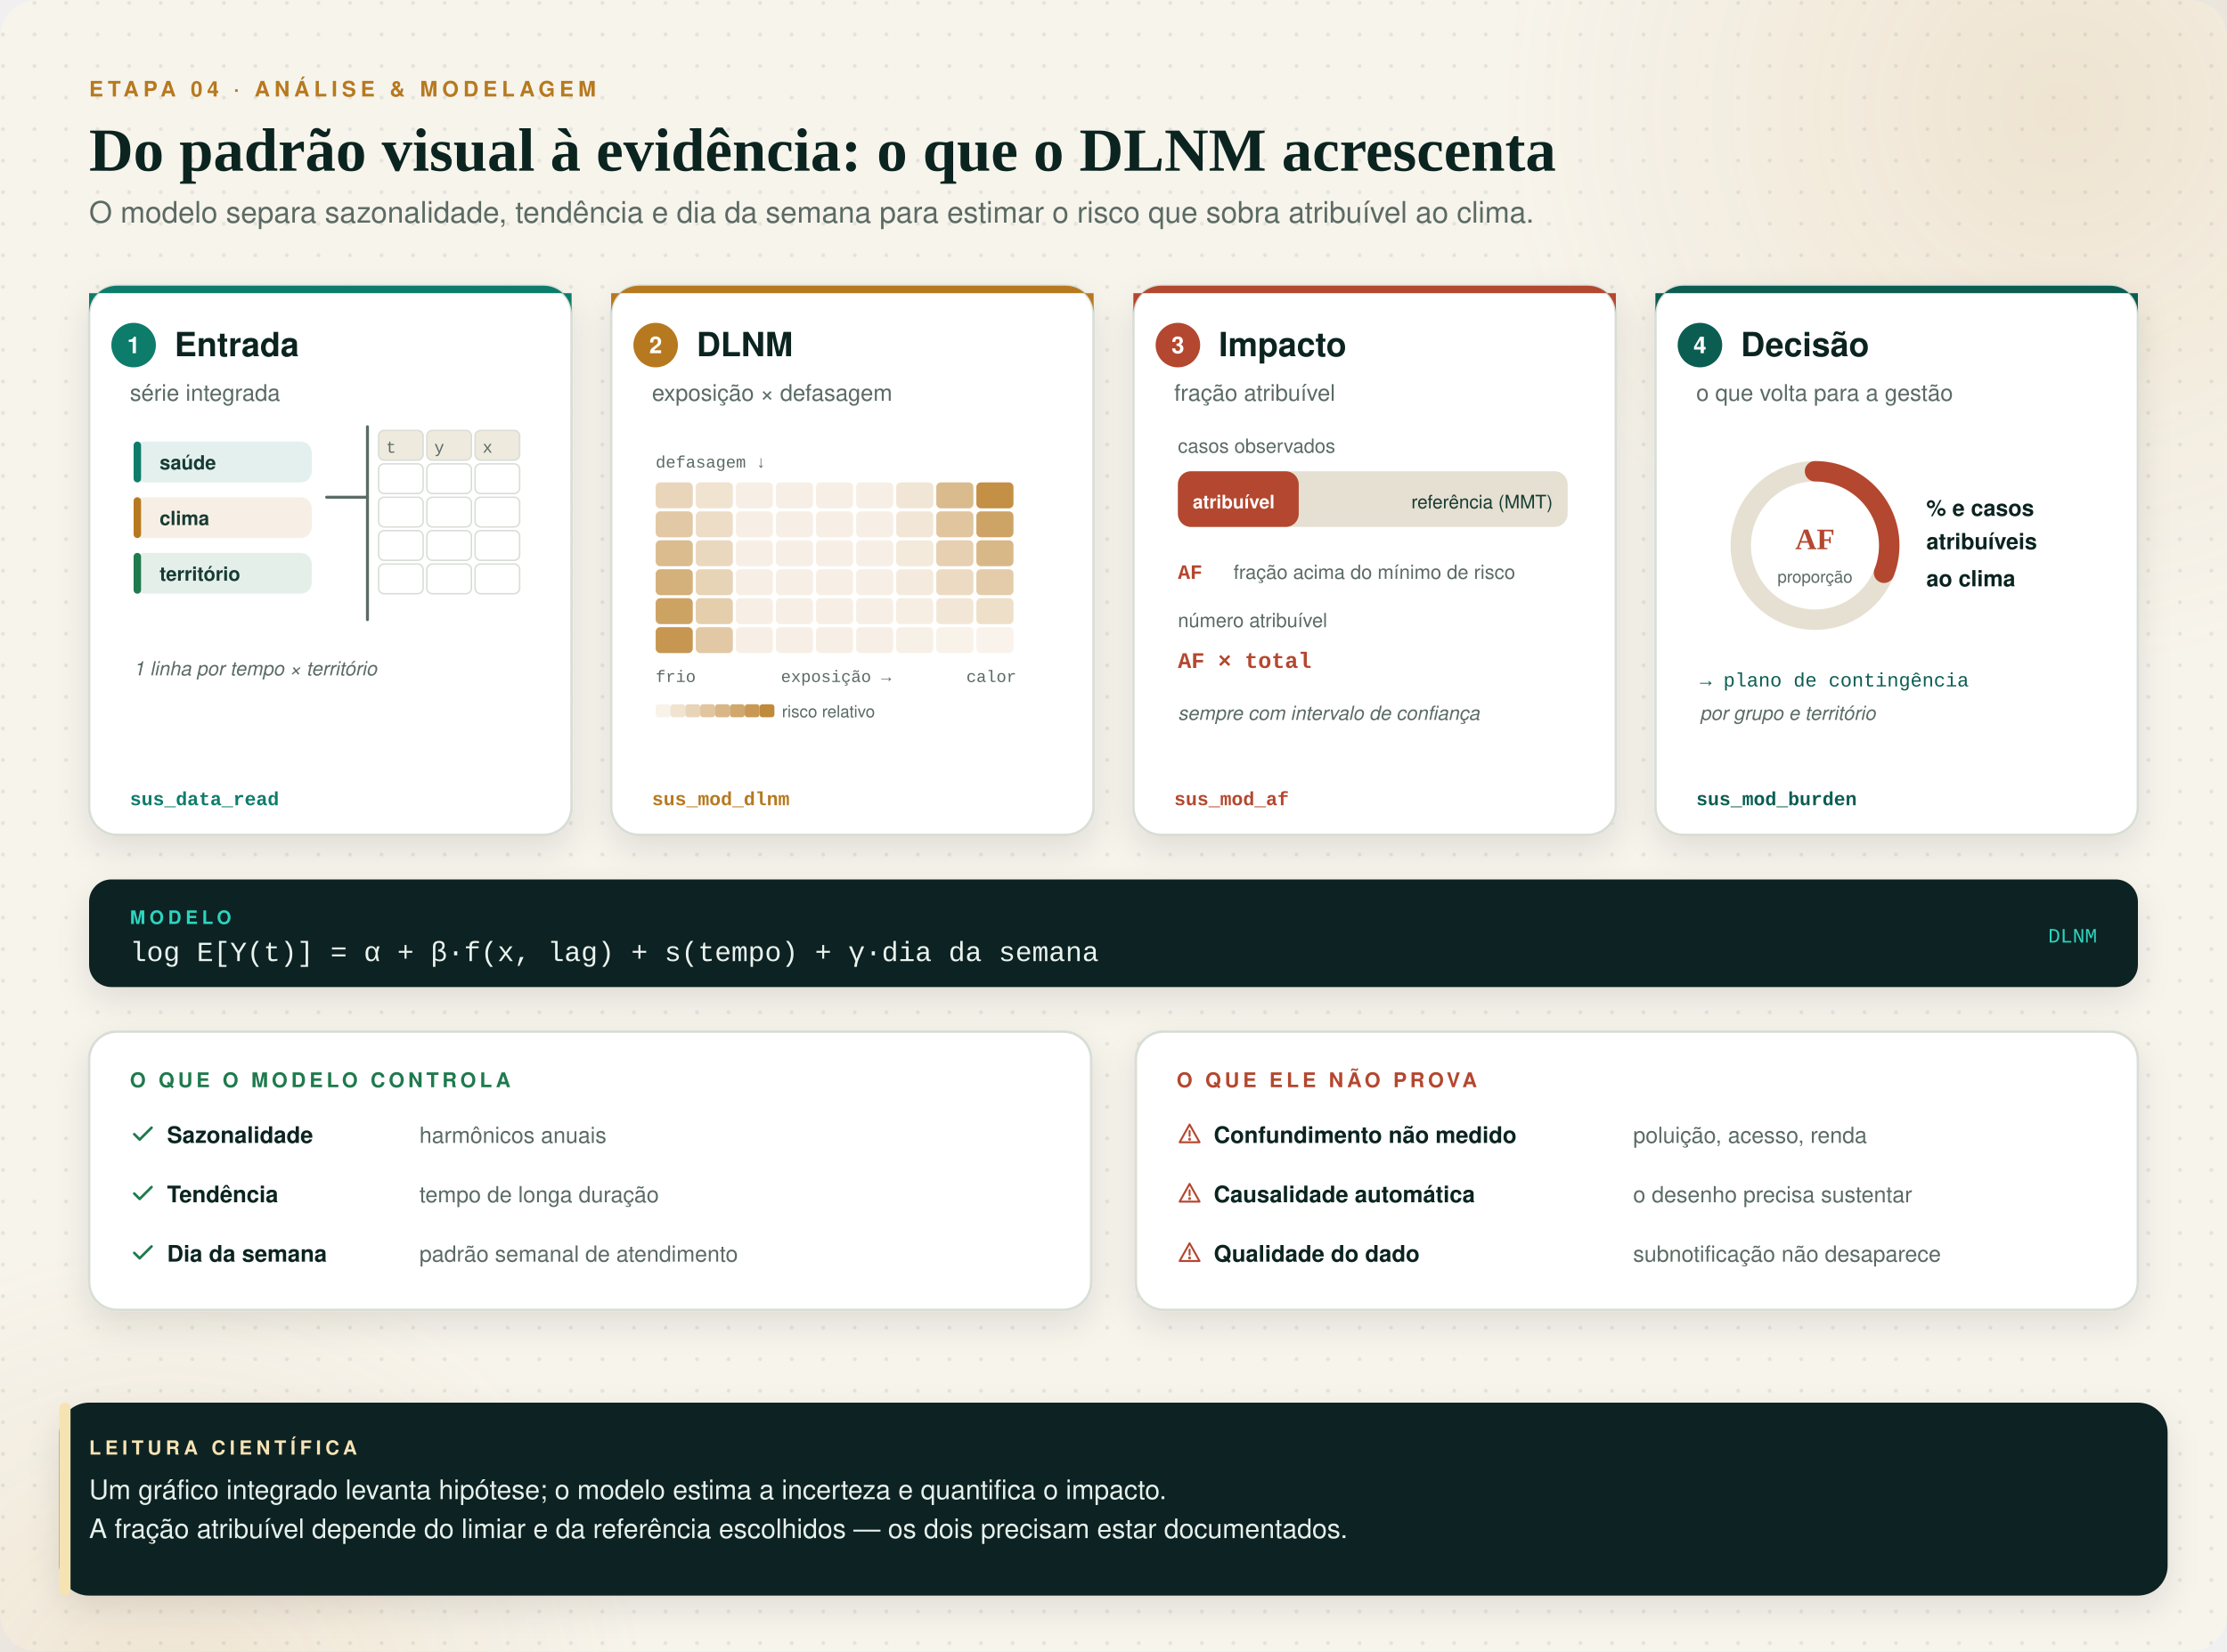
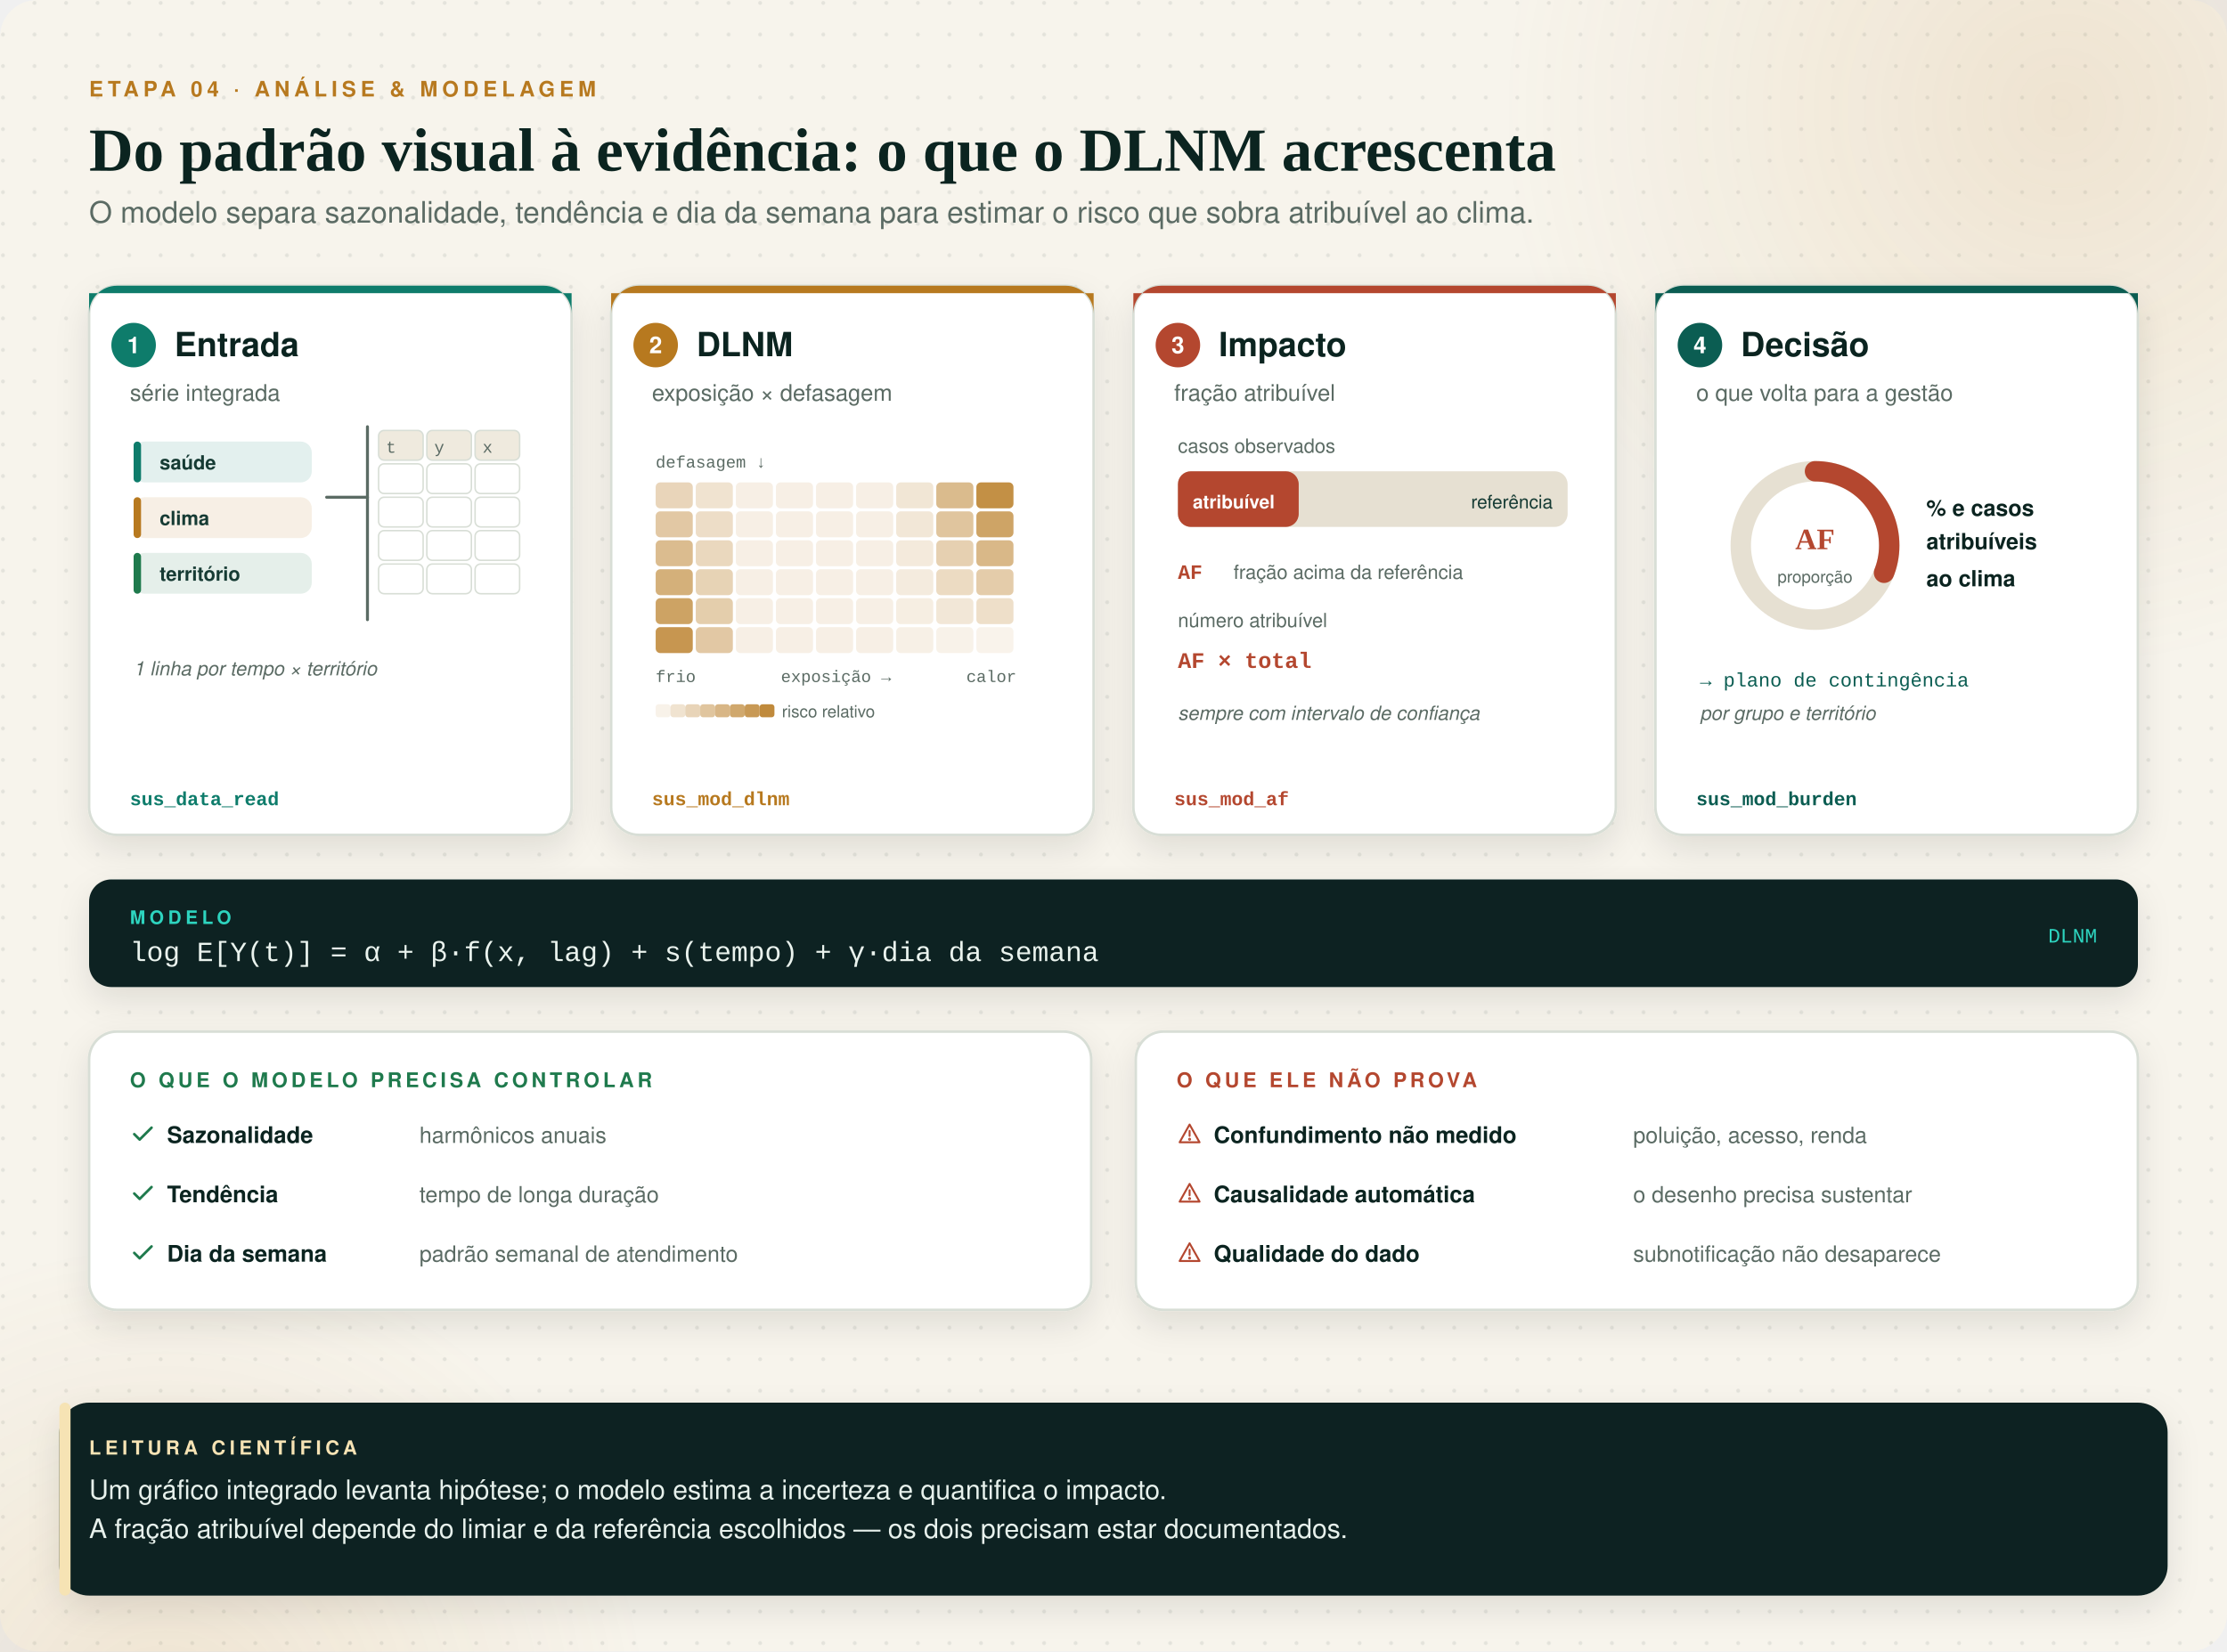
<svg xmlns="http://www.w3.org/2000/svg" viewBox="0 0 1200 890" width="1200" height="890" font-family="'Helvetica Neue', Helvetica, Arial, sans-serif" role="img" aria-labelledby="ttl dsc">
  <defs>
    <filter id="sh" x="-25%" y="-25%" width="150%" height="170%">
      <feDropShadow dx="0" dy="7" stdDeviation="9" flood-color="#0b2420" flood-opacity="0.10" />
    </filter>
    <filter id="sh-sm" x="-30%" y="-30%" width="160%" height="180%">
      <feDropShadow dx="0" dy="3" stdDeviation="4" flood-color="#0b2420" flood-opacity="0.09" />
    </filter>
    <pattern id="dots" width="17" height="17" patternUnits="userSpaceOnUse">
      <circle cx="1.6" cy="1.6" r="1.05" fill="#0b2420" opacity="0.085" />
    </pattern>
    <radialGradient id="glow" cx="50%" cy="50%" r="50%">
      <stop offset="0%" stop-color="#b7791f" stop-opacity="0.13" />
      <stop offset="100%" stop-color="#b7791f" stop-opacity="0" />
    </radialGradient>
    <linearGradient id="fade-h" x1="0" y1="0" x2="1" y2="0">
      <stop offset="0%" stop-color="#b7791f" stop-opacity="0.16" />
      <stop offset="100%" stop-color="#b7791f" stop-opacity="0" />
    </linearGradient>
    <marker id="ar-teal" markerWidth="10" markerHeight="10" refX="7.6" refY="5" orient="auto">
      <path d="M0,0 L10,5 L0,10 Z" fill="#0e7c6b" />
    </marker>
    <marker id="ar-forest" markerWidth="10" markerHeight="10" refX="7.6" refY="5" orient="auto">
      <path d="M0,0 L10,5 L0,10 Z" fill="#1f7a4d" />
    </marker>
    <marker id="ar-ochre" markerWidth="10" markerHeight="10" refX="7.6" refY="5" orient="auto">
      <path d="M0,0 L10,5 L0,10 Z" fill="#b7791f" />
    </marker>
    <marker id="ar-clay" markerWidth="10" markerHeight="10" refX="7.6" refY="5" orient="auto">
      <path d="M0,0 L10,5 L0,10 Z" fill="#b4472f" />
    </marker>
    <marker id="ar-ink" markerWidth="10" markerHeight="10" refX="7.6" refY="5" orient="auto">
      <path d="M0,0 L10,5 L0,10 Z" fill="#0b2420" />
    </marker>
    <marker id="ar-muted" markerWidth="10" markerHeight="10" refX="7.6" refY="5" orient="auto">
      <path d="M0,0 L10,5 L0,10 Z" fill="#5b6b64" />
    </marker>
    <marker id="ar-white" markerWidth="10" markerHeight="10" refX="7.6" refY="5" orient="auto">
      <path d="M0,0 L10,5 L0,10 Z" fill="#ffffff" />
    </marker>
    <marker id="ar-aqua" markerWidth="10" markerHeight="10" refX="7.6" refY="5" orient="auto">
      <path d="M0,0 L10,5 L0,10 Z" fill="#2dd4bf" />
    </marker>
  </defs>
  <rect width="1200" height="890" rx="20" fill="#f7f4ec" />
  <rect width="1200" height="890" rx="20" fill="url(#dots)" />
  <circle cx="1110" cy="60" r="300" fill="url(#glow)" />
  <circle cx="90" cy="930" r="260" fill="url(#glow)" />
  <text x="48" y="52" font-size="11.5" fill="#b7791f" font-weight="700" font-family="'Helvetica Neue', Helvetica, Arial, sans-serif" letter-spacing="2.4">ETAPA 04 · ANÁLISE &amp; MODELAGEM</text>
  <text x="48" y="92" font-size="33" fill="#0b2420" font-weight="700" font-family="Georgia, 'Iowan Old Style', 'Times New Roman', serif">Do padrão visual à evidência: o que o DLNM acrescenta</text>
  <text x="48" y="120" font-size="16" fill="#5b6b64" font-weight="400" font-family="'Helvetica Neue', Helvetica, Arial, sans-serif">O modelo separa sazonalidade, tendência e dia da semana para estimar o risco que sobra atribuível ao clima.</text>
  <rect x="48" y="154" width="260" height="296" rx="15" fill="#ffffff" stroke="#d8ded6" stroke-width="1.4" filter="url(#sh)" />
  <path d="M48,169 A15,15 0 0 1 63,154 L293,154 A15,15 0 0 1 308,169 L308,158 L48,158 Z" fill="#0e7c6b" />
  <circle cx="72" cy="186" r="12" fill="#0e7c6b" />
  <text x="72" y="190.375" font-size="12.5" fill="#ffffff" font-weight="700" font-family="'Helvetica Neue', Helvetica, Arial, sans-serif" text-anchor="middle">1</text>
  <text x="94" y="192" font-size="18" fill="#0b2420" font-weight="700" font-family="'Helvetica Neue', Helvetica, Arial, sans-serif">Entrada</text>
  <text x="70" y="216" font-size="12.3" fill="#5b6b64" font-weight="400" font-family="'Helvetica Neue', Helvetica, Arial, sans-serif">série integrada</text>
  <text x="70" y="434" font-size="10.3" fill="#0e7c6b" font-weight="600" font-family="'SF Mono', Menlo, Consolas, 'Liberation Mono', monospace">sus_data_read</text>
  <rect x="72" y="238" width="96" height="22" rx="6" fill="#0e7c6b" stroke="none" stroke-width="1.4" opacity="0.12" />
  <rect x="72" y="238" width="4" height="22" rx="2" fill="#0e7c6b" />
  <text x="86" y="253" font-size="10.5" fill="#163b34" font-weight="600" font-family="'Helvetica Neue', Helvetica, Arial, sans-serif">saúde</text>
  <rect x="72" y="268" width="96" height="22" rx="6" fill="#b7791f" stroke="none" stroke-width="1.4" opacity="0.12" />
  <rect x="72" y="268" width="4" height="22" rx="2" fill="#b7791f" />
  <text x="86" y="283" font-size="10.5" fill="#163b34" font-weight="600" font-family="'Helvetica Neue', Helvetica, Arial, sans-serif">clima</text>
  <rect x="72" y="298" width="96" height="22" rx="6" fill="#1f7a4d" stroke="none" stroke-width="1.4" opacity="0.12" />
  <rect x="72" y="298" width="4" height="22" rx="2" fill="#1f7a4d" />
  <text x="86" y="313" font-size="10.5" fill="#163b34" font-weight="600" font-family="'Helvetica Neue', Helvetica, Arial, sans-serif">território</text>
  <path d="M176,268 H198" stroke="#5b6b64" stroke-width="1.6" fill="none" stroke-linecap="round" stroke-linejoin="round" />
  <path d="M198,230 V334" stroke="#5b6b64" stroke-width="1.6" fill="none" stroke-linecap="round" stroke-linejoin="round" />
  <rect x="204" y="232" width="24" height="16" rx="3" fill="#efeade" stroke="#d8ded6" stroke-width="0.8" />
  <rect x="230" y="232" width="24" height="16" rx="3" fill="#efeade" stroke="#d8ded6" stroke-width="0.8" />
  <rect x="256" y="232" width="24" height="16" rx="3" fill="#efeade" stroke="#d8ded6" stroke-width="0.8" />
  <rect x="204" y="250" width="24" height="16" rx="3" fill="#ffffff" stroke="#d8ded6" stroke-width="0.8" />
  <rect x="230" y="250" width="24" height="16" rx="3" fill="#ffffff" stroke="#d8ded6" stroke-width="0.8" />
  <rect x="256" y="250" width="24" height="16" rx="3" fill="#ffffff" stroke="#d8ded6" stroke-width="0.8" />
  <rect x="204" y="268" width="24" height="16" rx="3" fill="#ffffff" stroke="#d8ded6" stroke-width="0.8" />
  <rect x="230" y="268" width="24" height="16" rx="3" fill="#ffffff" stroke="#d8ded6" stroke-width="0.8" />
  <rect x="256" y="268" width="24" height="16" rx="3" fill="#ffffff" stroke="#d8ded6" stroke-width="0.8" />
  <rect x="204" y="286" width="24" height="16" rx="3" fill="#ffffff" stroke="#d8ded6" stroke-width="0.8" />
  <rect x="230" y="286" width="24" height="16" rx="3" fill="#ffffff" stroke="#d8ded6" stroke-width="0.8" />
  <rect x="256" y="286" width="24" height="16" rx="3" fill="#ffffff" stroke="#d8ded6" stroke-width="0.8" />
  <rect x="204" y="304" width="24" height="16" rx="3" fill="#ffffff" stroke="#d8ded6" stroke-width="0.8" />
  <rect x="230" y="304" width="24" height="16" rx="3" fill="#ffffff" stroke="#d8ded6" stroke-width="0.8" />
  <rect x="256" y="304" width="24" height="16" rx="3" fill="#ffffff" stroke="#d8ded6" stroke-width="0.8" />
  <text x="208" y="244" font-size="9" fill="#5b6b64" font-weight="400" font-family="'SF Mono', Menlo, Consolas, 'Liberation Mono', monospace">t</text>
  <text x="234" y="244" font-size="9" fill="#5b6b64" font-weight="400" font-family="'SF Mono', Menlo, Consolas, 'Liberation Mono', monospace">y</text>
  <text x="260" y="244" font-size="9" fill="#5b6b64" font-weight="400" font-family="'SF Mono', Menlo, Consolas, 'Liberation Mono', monospace">x</text>
  <text x="72" y="364" font-size="10.5" fill="#5b6b64" font-weight="400" font-family="'Helvetica Neue', Helvetica, Arial, sans-serif" font-style="italic">1 linha por tempo × território</text>
  <rect x="329.3" y="154" width="260" height="296" rx="15" fill="#ffffff" stroke="#d8ded6" stroke-width="1.4" filter="url(#sh)" />
  <path d="M329.3,169 A15,15 0 0 1 344.3,154 L574.3,154 A15,15 0 0 1 589.3,169 L589.3,158 L329.3,158 Z" fill="#b7791f" />
  <circle cx="353.3" cy="186" r="12" fill="#b7791f" />
  <text x="353.3" y="190.375" font-size="12.5" fill="#ffffff" font-weight="700" font-family="'Helvetica Neue', Helvetica, Arial, sans-serif" text-anchor="middle">2</text>
  <text x="375.3" y="192" font-size="18" fill="#0b2420" font-weight="700" font-family="'Helvetica Neue', Helvetica, Arial, sans-serif">DLNM</text>
  <text x="351.3" y="216" font-size="12.3" fill="#5b6b64" font-weight="400" font-family="'Helvetica Neue', Helvetica, Arial, sans-serif">exposição × defasagem</text>
  <text x="351.3" y="434" font-size="10.3" fill="#b7791f" font-weight="600" font-family="'SF Mono', Menlo, Consolas, 'Liberation Mono', monospace">sus_mod_dlnm</text>
  <rect x="353.3" y="260.0" width="20" height="14" rx="2.5" fill="#b7791f" opacity="0.31" />
  <rect x="374.9" y="260.0" width="20" height="14" rx="2.5" fill="#b7791f" opacity="0.21" />
  <rect x="396.5" y="260.0" width="20" height="14" rx="2.5" fill="#b7791f" opacity="0.12" />
  <rect x="418.1" y="260.0" width="20" height="14" rx="2.5" fill="#b7791f" opacity="0.12" />
  <rect x="439.7" y="260.0" width="20" height="14" rx="2.5" fill="#b7791f" opacity="0.12" />
  <rect x="461.3" y="260.0" width="20" height="14" rx="2.5" fill="#b7791f" opacity="0.12" />
  <rect x="482.9" y="260.0" width="20" height="14" rx="2.5" fill="#b7791f" opacity="0.19" />
  <rect x="504.5" y="260.0" width="20" height="14" rx="2.5" fill="#b7791f" opacity="0.51" />
  <rect x="526.1" y="260.0" width="20" height="14" rx="2.5" fill="#b7791f" opacity="0.83" />
  <rect x="353.3" y="275.6" width="20" height="14" rx="2.5" fill="#b7791f" opacity="0.41" />
  <rect x="374.9" y="275.6" width="20" height="14" rx="2.5" fill="#b7791f" opacity="0.25" />
  <rect x="396.5" y="275.6" width="20" height="14" rx="2.5" fill="#b7791f" opacity="0.12" />
  <rect x="418.1" y="275.6" width="20" height="14" rx="2.5" fill="#b7791f" opacity="0.12" />
  <rect x="439.7" y="275.6" width="20" height="14" rx="2.5" fill="#b7791f" opacity="0.12" />
  <rect x="461.3" y="275.6" width="20" height="14" rx="2.5" fill="#b7791f" opacity="0.12" />
  <rect x="482.9" y="275.6" width="20" height="14" rx="2.5" fill="#b7791f" opacity="0.18" />
  <rect x="504.5" y="275.6" width="20" height="14" rx="2.5" fill="#b7791f" opacity="0.43" />
  <rect x="526.1" y="275.6" width="20" height="14" rx="2.5" fill="#b7791f" opacity="0.68" />
  <rect x="353.3" y="291.2" width="20" height="14" rx="2.5" fill="#b7791f" opacity="0.5" />
  <rect x="374.9" y="291.2" width="20" height="14" rx="2.5" fill="#b7791f" opacity="0.29" />
  <rect x="396.5" y="291.2" width="20" height="14" rx="2.5" fill="#b7791f" opacity="0.12" />
  <rect x="418.1" y="291.2" width="20" height="14" rx="2.5" fill="#b7791f" opacity="0.12" />
  <rect x="439.7" y="291.2" width="20" height="14" rx="2.5" fill="#b7791f" opacity="0.12" />
  <rect x="461.3" y="291.2" width="20" height="14" rx="2.5" fill="#b7791f" opacity="0.12" />
  <rect x="482.9" y="291.2" width="20" height="14" rx="2.5" fill="#b7791f" opacity="0.16" />
  <rect x="504.5" y="291.2" width="20" height="14" rx="2.5" fill="#b7791f" opacity="0.35" />
  <rect x="526.1" y="291.2" width="20" height="14" rx="2.5" fill="#b7791f" opacity="0.53" />
  <rect x="353.3" y="306.8" width="20" height="14" rx="2.5" fill="#b7791f" opacity="0.59" />
  <rect x="374.9" y="306.8" width="20" height="14" rx="2.5" fill="#b7791f" opacity="0.33" />
  <rect x="396.5" y="306.8" width="20" height="14" rx="2.5" fill="#b7791f" opacity="0.12" />
  <rect x="418.1" y="306.8" width="20" height="14" rx="2.5" fill="#b7791f" opacity="0.12" />
  <rect x="439.7" y="306.8" width="20" height="14" rx="2.5" fill="#b7791f" opacity="0.12" />
  <rect x="461.3" y="306.8" width="20" height="14" rx="2.5" fill="#b7791f" opacity="0.12" />
  <rect x="482.9" y="306.8" width="20" height="14" rx="2.5" fill="#b7791f" opacity="0.15" />
  <rect x="504.5" y="306.8" width="20" height="14" rx="2.5" fill="#b7791f" opacity="0.27" />
  <rect x="526.1" y="306.8" width="20" height="14" rx="2.5" fill="#b7791f" opacity="0.38" />
  <rect x="353.3" y="322.4" width="20" height="14" rx="2.5" fill="#b7791f" opacity="0.69" />
  <rect x="374.9" y="322.4" width="20" height="14" rx="2.5" fill="#b7791f" opacity="0.37" />
  <rect x="396.5" y="322.4" width="20" height="14" rx="2.5" fill="#b7791f" opacity="0.12" />
  <rect x="418.1" y="322.4" width="20" height="14" rx="2.5" fill="#b7791f" opacity="0.12" />
  <rect x="439.7" y="322.4" width="20" height="14" rx="2.5" fill="#b7791f" opacity="0.12" />
  <rect x="461.3" y="322.4" width="20" height="14" rx="2.5" fill="#b7791f" opacity="0.12" />
  <rect x="482.9" y="322.4" width="20" height="14" rx="2.5" fill="#b7791f" opacity="0.13" />
  <rect x="504.5" y="322.4" width="20" height="14" rx="2.5" fill="#b7791f" opacity="0.18" />
  <rect x="526.1" y="322.4" width="20" height="14" rx="2.5" fill="#b7791f" opacity="0.24" />
  <rect x="353.3" y="338.0" width="20" height="14" rx="2.5" fill="#b7791f" opacity="0.78" />
  <rect x="374.9" y="338.0" width="20" height="14" rx="2.5" fill="#b7791f" opacity="0.41" />
  <rect x="396.5" y="338.0" width="20" height="14" rx="2.5" fill="#b7791f" opacity="0.12" />
  <rect x="418.1" y="338.0" width="20" height="14" rx="2.5" fill="#b7791f" opacity="0.12" />
  <rect x="439.7" y="338.0" width="20" height="14" rx="2.5" fill="#b7791f" opacity="0.12" />
  <rect x="461.3" y="338.0" width="20" height="14" rx="2.5" fill="#b7791f" opacity="0.12" />
  <rect x="482.9" y="338.0" width="20" height="14" rx="2.5" fill="#b7791f" opacity="0.11" />
  <rect x="504.5" y="338.0" width="20" height="14" rx="2.5" fill="#b7791f" opacity="0.1" />
  <rect x="526.1" y="338.0" width="20" height="14" rx="2.5" fill="#b7791f" opacity="0.09" />
  <text x="353.3" y="252" font-size="9" fill="#5b6b64" font-weight="400" font-family="'SF Mono', Menlo, Consolas, 'Liberation Mono', monospace">defasagem ↓</text>
  <text x="353.3" y="367.6" font-size="9" fill="#5b6b64" font-weight="400" font-family="'SF Mono', Menlo, Consolas, 'Liberation Mono', monospace">frio</text>
  <text x="547.7" y="367.6" font-size="9" fill="#5b6b64" font-weight="400" font-family="'SF Mono', Menlo, Consolas, 'Liberation Mono', monospace" text-anchor="end">calor</text>
  <text x="450.5" y="367.6" font-size="9" fill="#5b6b64" font-weight="400" font-family="'SF Mono', Menlo, Consolas, 'Liberation Mono', monospace" text-anchor="middle">exposição →</text>
  <rect x="353.3" y="379.6" width="8" height="7" rx="1.5" fill="#b7791f" opacity="0.1" />
  <rect x="361.3" y="379.6" width="8" height="7" rx="1.5" fill="#b7791f" opacity="0.21" />
  <rect x="369.3" y="379.6" width="8" height="7" rx="1.5" fill="#b7791f" opacity="0.32" />
  <rect x="377.3" y="379.6" width="8" height="7" rx="1.5" fill="#b7791f" opacity="0.43" />
  <rect x="385.3" y="379.6" width="8" height="7" rx="1.5" fill="#b7791f" opacity="0.54" />
  <rect x="393.3" y="379.6" width="8" height="7" rx="1.5" fill="#b7791f" opacity="0.65" />
  <rect x="401.3" y="379.6" width="8" height="7" rx="1.5" fill="#b7791f" opacity="0.76" />
  <rect x="409.3" y="379.6" width="8" height="7" rx="1.5" fill="#b7791f" opacity="0.87" />
  <text x="421.3" y="386.6" font-size="9" fill="#5b6b64" font-weight="400" font-family="'Helvetica Neue', Helvetica, Arial, sans-serif">risco relativo</text>
  <rect x="610.7" y="154" width="260" height="296" rx="15" fill="#ffffff" stroke="#d8ded6" stroke-width="1.4" filter="url(#sh)" />
  <path d="M610.7,169 A15,15 0 0 1 625.7,154 L855.7,154 A15,15 0 0 1 870.7,169 L870.7,158 L610.7,158 Z" fill="#b4472f" />
  <circle cx="634.7" cy="186" r="12" fill="#b4472f" />
  <text x="634.7" y="190.375" font-size="12.5" fill="#ffffff" font-weight="700" font-family="'Helvetica Neue', Helvetica, Arial, sans-serif" text-anchor="middle">3</text>
  <text x="656.7" y="192" font-size="18" fill="#0b2420" font-weight="700" font-family="'Helvetica Neue', Helvetica, Arial, sans-serif">Impacto</text>
  <text x="632.7" y="216" font-size="12.3" fill="#5b6b64" font-weight="400" font-family="'Helvetica Neue', Helvetica, Arial, sans-serif">fração atribuível</text>
  <text x="632.7" y="434" font-size="10.3" fill="#b4472f" font-weight="600" font-family="'SF Mono', Menlo, Consolas, 'Liberation Mono', monospace">sus_mod_af</text>
  <text x="634.7" y="244" font-size="10.5" fill="#5b6b64" font-weight="400" font-family="'Helvetica Neue', Helvetica, Arial, sans-serif">casos observados</text>
  <rect x="634.7" y="254" width="210" height="30" rx="7" fill="#e6e0d2" />
  <rect x="634.7" y="254" width="65.1" height="30" rx="7" fill="#b4472f" />
  <text x="642.7" y="274" font-size="10" fill="#ffffff" font-weight="700" font-family="'Helvetica Neue', Helvetica, Arial, sans-serif">atribuível</text>
-   <text x="836.7" y="274" font-size="10" fill="#163b34" font-weight="400" font-family="'Helvetica Neue', Helvetica, Arial, sans-serif" text-anchor="end">referência (MMT)</text>
+   <text x="836.7" y="274" font-size="10" fill="#163b34" font-weight="400" font-family="'Helvetica Neue', Helvetica, Arial, sans-serif" text-anchor="end">referência</text>
  <text x="634.7" y="312" font-size="11" fill="#b4472f" font-weight="700" font-family="'SF Mono', Menlo, Consolas, 'Liberation Mono', monospace">AF</text>
-   <text x="664.7" y="312" font-size="10.5" fill="#5b6b64" font-weight="400" font-family="'Helvetica Neue', Helvetica, Arial, sans-serif">fração acima do mínimo de risco</text>
+   <text x="664.7" y="312" font-size="10.5" fill="#5b6b64" font-weight="400" font-family="'Helvetica Neue', Helvetica, Arial, sans-serif">fração acima da referência</text>
  <text x="634.7" y="338" font-size="10.5" fill="#5b6b64" font-weight="400" font-family="'Helvetica Neue', Helvetica, Arial, sans-serif">número atribuível</text>
  <text x="634.7" y="360" font-size="12" fill="#b4472f" font-weight="600" font-family="'SF Mono', Menlo, Consolas, 'Liberation Mono', monospace">AF × total</text>
  <text x="634.7" y="388" font-size="10.5" fill="#5b6b64" font-weight="400" font-family="'Helvetica Neue', Helvetica, Arial, sans-serif" font-style="italic">sempre com intervalo de confiança</text>
  <rect x="892" y="154" width="260" height="296" rx="15" fill="#ffffff" stroke="#d8ded6" stroke-width="1.4" filter="url(#sh)" />
  <path d="M892,169 A15,15 0 0 1 907,154 L1137,154 A15,15 0 0 1 1152,169 L1152,158 L892,158 Z" fill="#0b5d52" />
  <circle cx="916" cy="186" r="12" fill="#0b5d52" />
  <text x="916" y="190.375" font-size="12.5" fill="#ffffff" font-weight="700" font-family="'Helvetica Neue', Helvetica, Arial, sans-serif" text-anchor="middle">4</text>
  <text x="938" y="192" font-size="18" fill="#0b2420" font-weight="700" font-family="'Helvetica Neue', Helvetica, Arial, sans-serif">Decisão</text>
  <text x="914" y="216" font-size="12.3" fill="#5b6b64" font-weight="400" font-family="'Helvetica Neue', Helvetica, Arial, sans-serif">o que volta para a gestão</text>
  <text x="914" y="434" font-size="10.3" fill="#0b5d52" font-weight="600" font-family="'SF Mono', Menlo, Consolas, 'Liberation Mono', monospace">sus_mod_burden</text>
  <circle cx="978" cy="294" r="40" fill="#ffffff" stroke="#e6e0d2" stroke-width="11" />
  <circle cx="978" cy="294" r="40" fill="none" stroke="#b4472f" stroke-width="11" stroke-linecap="round" stroke-dasharray="77.9 251.3" transform="rotate(-90 978 294)" />
  <text x="978" y="296" font-size="16" fill="#b4472f" font-weight="700" font-family="Georgia, 'Iowan Old Style', 'Times New Roman', serif" text-anchor="middle">AF</text>
  <text x="978" y="314" font-size="9" fill="#5b6b64" font-weight="400" font-family="'Helvetica Neue', Helvetica, Arial, sans-serif" text-anchor="middle">proporção</text>
  <text x="1038" y="278" font-size="12" fill="#0b2420" font-weight="700" font-family="'Helvetica Neue', Helvetica, Arial, sans-serif">% e casos</text>
  <text x="1038" y="296" font-size="12" fill="#0b2420" font-weight="700" font-family="'Helvetica Neue', Helvetica, Arial, sans-serif">atribuíveis</text>
  <text x="1038" y="316" font-size="12" fill="#0b2420" font-weight="700" font-family="'Helvetica Neue', Helvetica, Arial, sans-serif">ao clima</text>
  <text x="916" y="370" font-size="10.5" fill="#0b5d52" font-weight="400" font-family="'SF Mono', Menlo, Consolas, 'Liberation Mono', monospace">→ plano de contingência</text>
  <text x="916" y="388" font-size="10.5" fill="#5b6b64" font-weight="400" font-family="'Helvetica Neue', Helvetica, Arial, sans-serif" font-style="italic">por grupo e território</text>
  <rect x="48" y="474" width="1104" height="58" rx="12" fill="#0b2420" filter="url(#sh)" />
  <text x="70" y="498" font-size="10" fill="#2dd4bf" font-weight="700" font-family="'Helvetica Neue', Helvetica, Arial, sans-serif" letter-spacing="2.2">MODELO</text>
  <text x="70" y="518" font-size="15" fill="#eaf3ee" font-weight="400" font-family="'SF Mono', Menlo, Consolas, 'Liberation Mono', monospace">log E[Y(t)] = α + β·f(x, lag) + s(tempo) + γ·dia da semana</text>
  <text x="1130" y="508" font-size="11" fill="#2dd4bf" font-weight="400" font-family="'SF Mono', Menlo, Consolas, 'Liberation Mono', monospace" text-anchor="end">DLNM</text>
  <rect x="48" y="556" width="540" height="150" rx="15" fill="#ffffff" stroke="#d8ded6" stroke-width="1.4" filter="url(#sh)" />
-   <text x="70" y="586" font-size="11" fill="#1f7a4d" font-weight="700" font-family="'Helvetica Neue', Helvetica, Arial, sans-serif" letter-spacing="1.9">O QUE O MODELO CONTROLA</text>
+   <text x="70" y="586" font-size="11" fill="#1f7a4d" font-weight="700" font-family="'Helvetica Neue', Helvetica, Arial, sans-serif" letter-spacing="1.9">O QUE O MODELO PRECISA CONTROLAR</text>
  <g transform="translate(70,604) scale(0.5833333)">
    <g fill="none" stroke="#1f7a4d" stroke-width="2.4" stroke-linecap="round" stroke-linejoin="round">
      <path d="M4 12.5l5 5 11-11" />
    </g>
  </g>
  <text x="90" y="616" font-size="12.3" fill="#0b2420" font-weight="700" font-family="'Helvetica Neue', Helvetica, Arial, sans-serif">Sazonalidade</text>
  <text x="226" y="616" font-size="12" fill="#5b6b64" font-weight="400" font-family="'Helvetica Neue', Helvetica, Arial, sans-serif">harmônicos anuais</text>
  <g transform="translate(70,636) scale(0.5833333)">
    <g fill="none" stroke="#1f7a4d" stroke-width="2.4" stroke-linecap="round" stroke-linejoin="round">
      <path d="M4 12.5l5 5 11-11" />
    </g>
  </g>
  <text x="90" y="648" font-size="12.3" fill="#0b2420" font-weight="700" font-family="'Helvetica Neue', Helvetica, Arial, sans-serif">Tendência</text>
  <text x="226" y="648" font-size="12" fill="#5b6b64" font-weight="400" font-family="'Helvetica Neue', Helvetica, Arial, sans-serif">tempo de longa duração</text>
  <g transform="translate(70,668) scale(0.5833333)">
    <g fill="none" stroke="#1f7a4d" stroke-width="2.4" stroke-linecap="round" stroke-linejoin="round">
      <path d="M4 12.5l5 5 11-11" />
    </g>
  </g>
  <text x="90" y="680" font-size="12.3" fill="#0b2420" font-weight="700" font-family="'Helvetica Neue', Helvetica, Arial, sans-serif">Dia da semana</text>
  <text x="226" y="680" font-size="12" fill="#5b6b64" font-weight="400" font-family="'Helvetica Neue', Helvetica, Arial, sans-serif">padrão semanal de atendimento</text>
  <rect x="612" y="556" width="540" height="150" rx="15" fill="#ffffff" stroke="#d8ded6" stroke-width="1.4" filter="url(#sh)" />
  <text x="634" y="586" font-size="11" fill="#b4472f" font-weight="700" font-family="'Helvetica Neue', Helvetica, Arial, sans-serif" letter-spacing="1.9">O QUE ELE NÃO PROVA</text>
  <g transform="translate(634,604) scale(0.5833333)">
    <g fill="none" stroke="#b4472f" stroke-width="1.8" stroke-linecap="round" stroke-linejoin="round">
      <path d="M12 3.6 2.8 20h18.4z" />
      <path d="M12 9.5v4.6" />
      <circle cx="12" cy="17.2" r="0.5" fill="#b4472f" />
    </g>
  </g>
  <text x="654" y="616" font-size="12.3" fill="#0b2420" font-weight="700" font-family="'Helvetica Neue', Helvetica, Arial, sans-serif">Confundimento não medido</text>
  <text x="880" y="616" font-size="12" fill="#5b6b64" font-weight="400" font-family="'Helvetica Neue', Helvetica, Arial, sans-serif">poluição, acesso, renda</text>
  <g transform="translate(634,636) scale(0.5833333)">
    <g fill="none" stroke="#b4472f" stroke-width="1.8" stroke-linecap="round" stroke-linejoin="round">
      <path d="M12 3.6 2.8 20h18.4z" />
      <path d="M12 9.5v4.6" />
      <circle cx="12" cy="17.2" r="0.5" fill="#b4472f" />
    </g>
  </g>
  <text x="654" y="648" font-size="12.3" fill="#0b2420" font-weight="700" font-family="'Helvetica Neue', Helvetica, Arial, sans-serif">Causalidade automática</text>
  <text x="880" y="648" font-size="12" fill="#5b6b64" font-weight="400" font-family="'Helvetica Neue', Helvetica, Arial, sans-serif">o desenho precisa sustentar</text>
  <g transform="translate(634,668) scale(0.5833333)">
    <g fill="none" stroke="#b4472f" stroke-width="1.8" stroke-linecap="round" stroke-linejoin="round">
      <path d="M12 3.6 2.8 20h18.4z" />
      <path d="M12 9.5v4.6" />
      <circle cx="12" cy="17.2" r="0.5" fill="#b4472f" />
    </g>
  </g>
  <text x="654" y="680" font-size="12.3" fill="#0b2420" font-weight="700" font-family="'Helvetica Neue', Helvetica, Arial, sans-serif">Qualidade do dado</text>
  <text x="880" y="680" font-size="12" fill="#5b6b64" font-weight="400" font-family="'Helvetica Neue', Helvetica, Arial, sans-serif">subnotificação não desaparece</text>
  <rect x="32" y="756" width="1136" height="104" rx="16" fill="#0b2420" filter="url(#sh)" />
  <rect x="32" y="756" width="6" height="104" rx="3" fill="#f6e3b4" />
  <text x="48" y="784" font-size="10.5" fill="#f6e3b4" font-weight="700" font-family="'Helvetica Neue', Helvetica, Arial, sans-serif" letter-spacing="2.2">LEITURA CIENTÍFICA</text>
  <text x="48" y="808" font-size="14.5" fill="#e7f1ec" font-weight="400" font-family="'Helvetica Neue', Helvetica, Arial, sans-serif">Um gráfico integrado levanta hipótese; o modelo estima a incerteza e quantifica o impacto.</text>
  <text x="48" y="829" font-size="14.5" fill="#e7f1ec" font-weight="400" font-family="'Helvetica Neue', Helvetica, Arial, sans-serif">A fração atribuível depende do limiar e da referência escolhidos — os dois precisam estar documentados.</text>
</svg>
